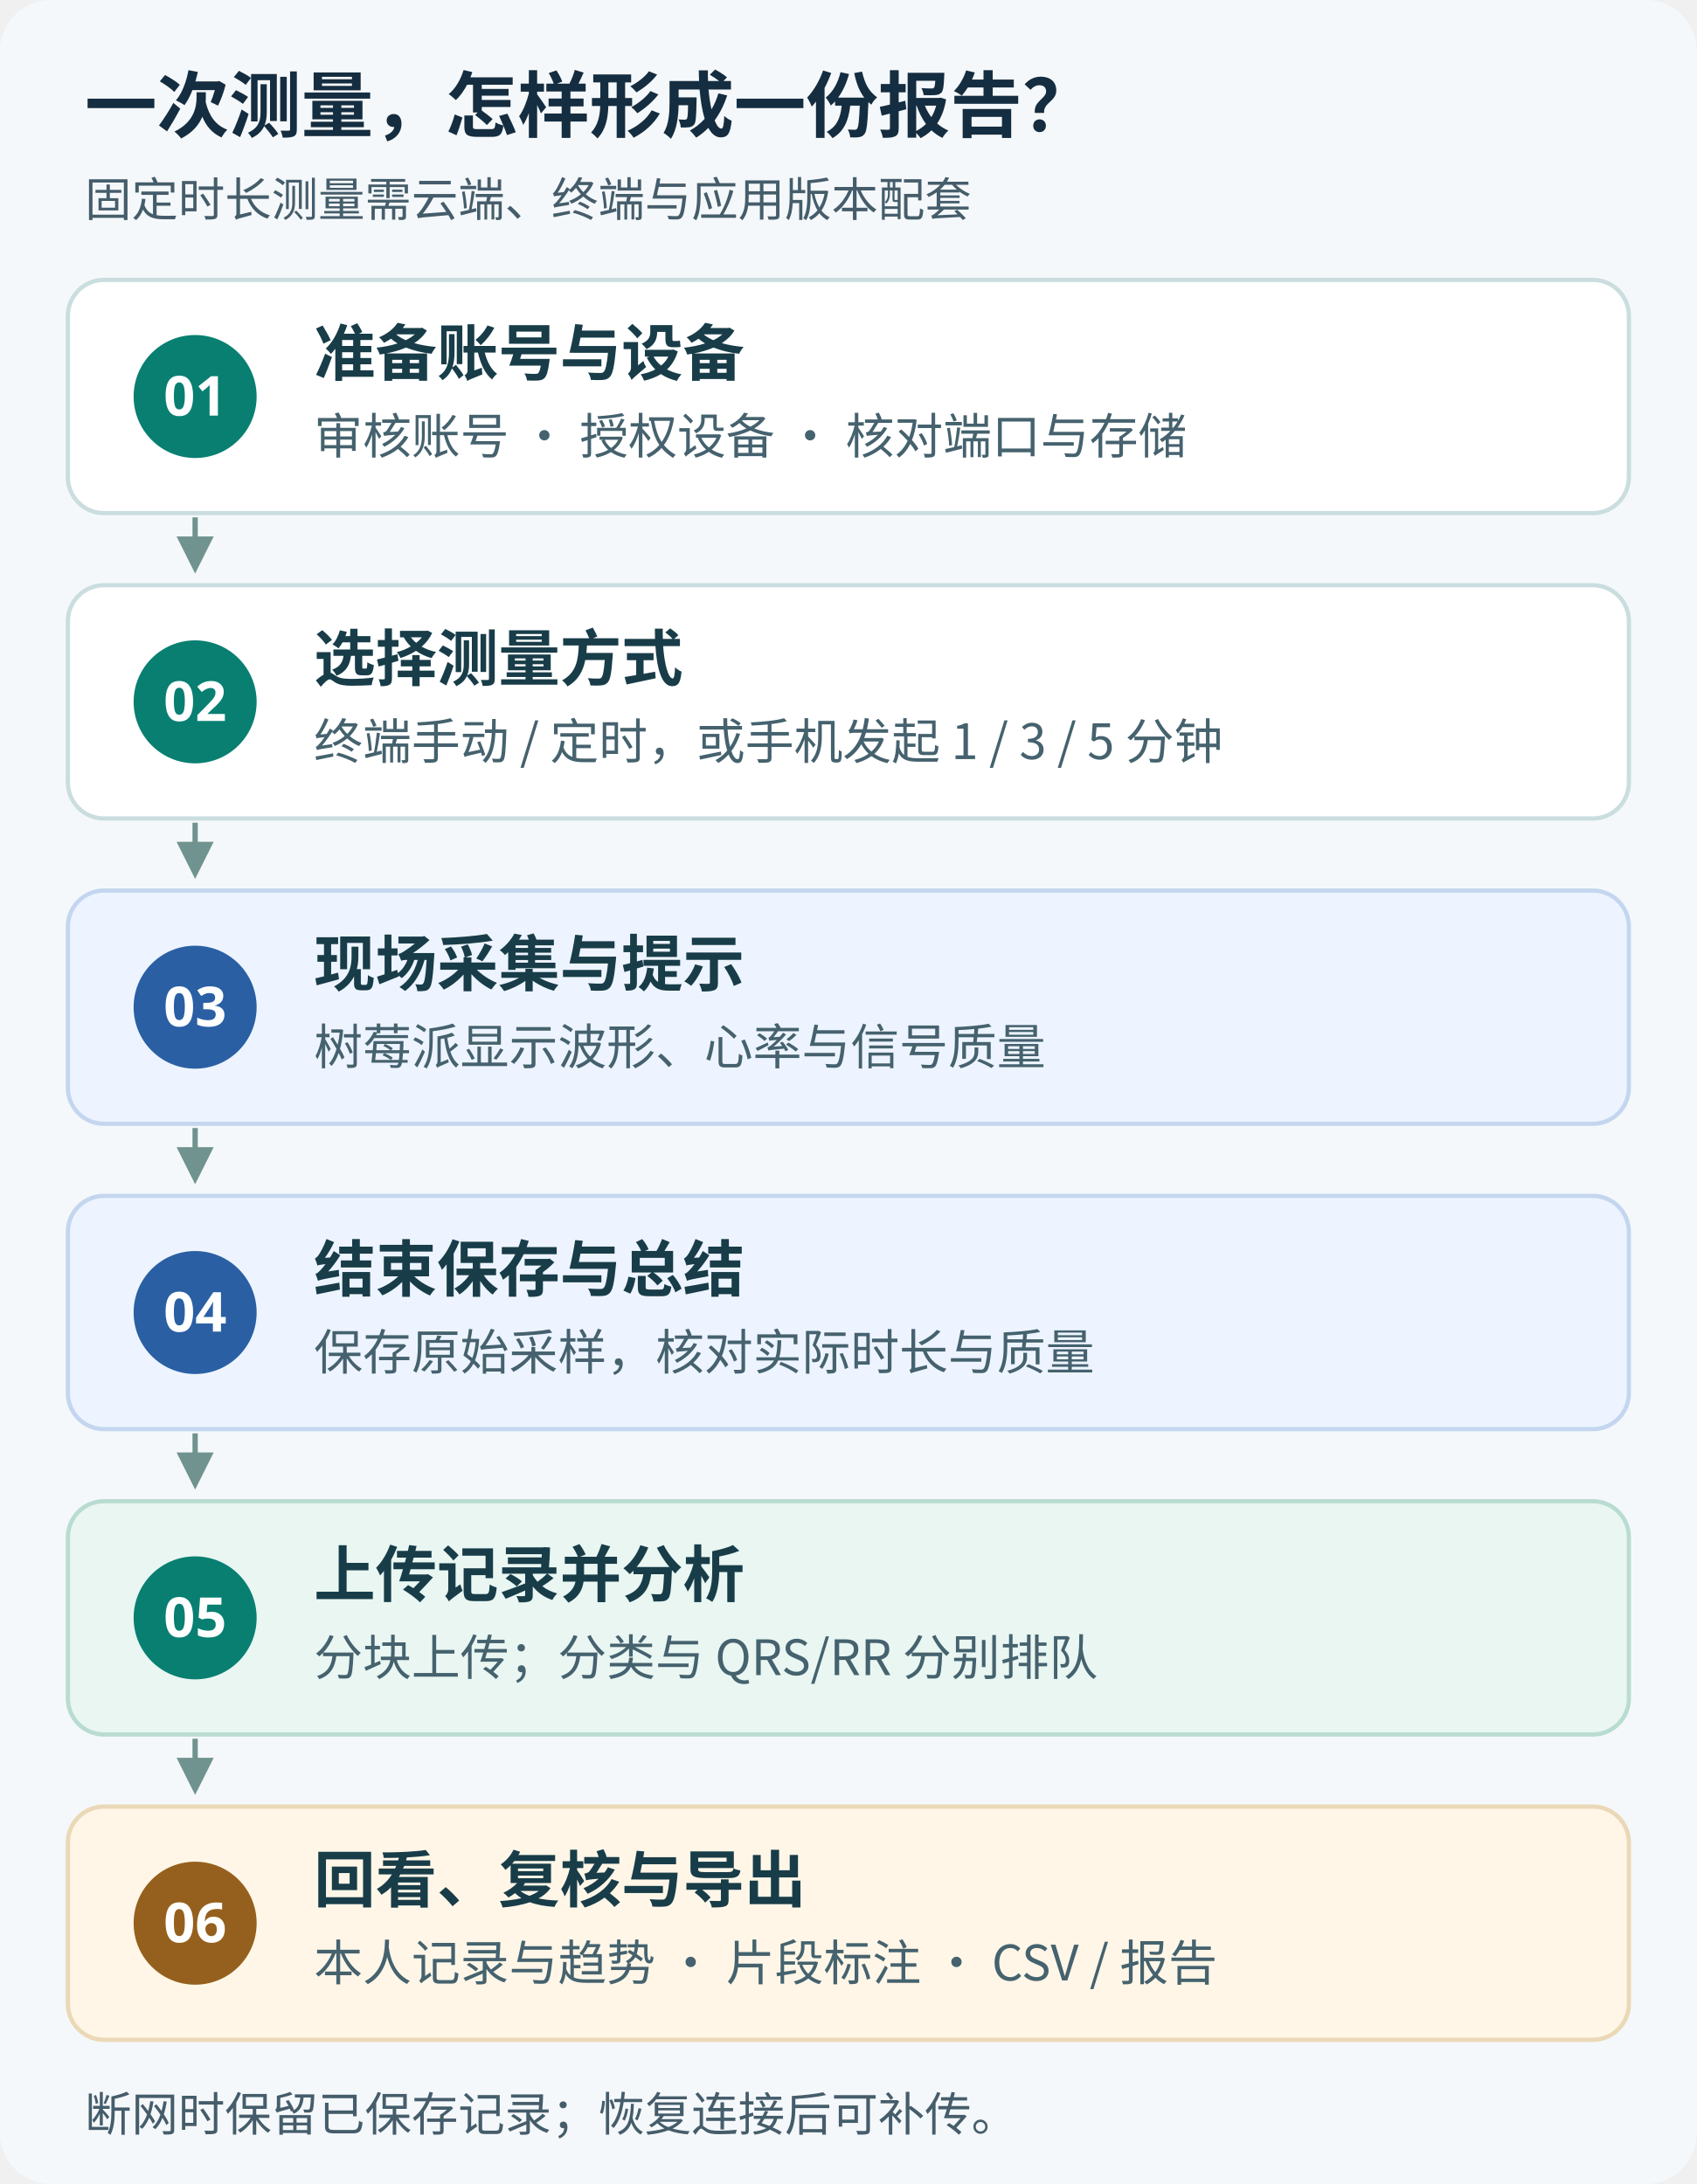
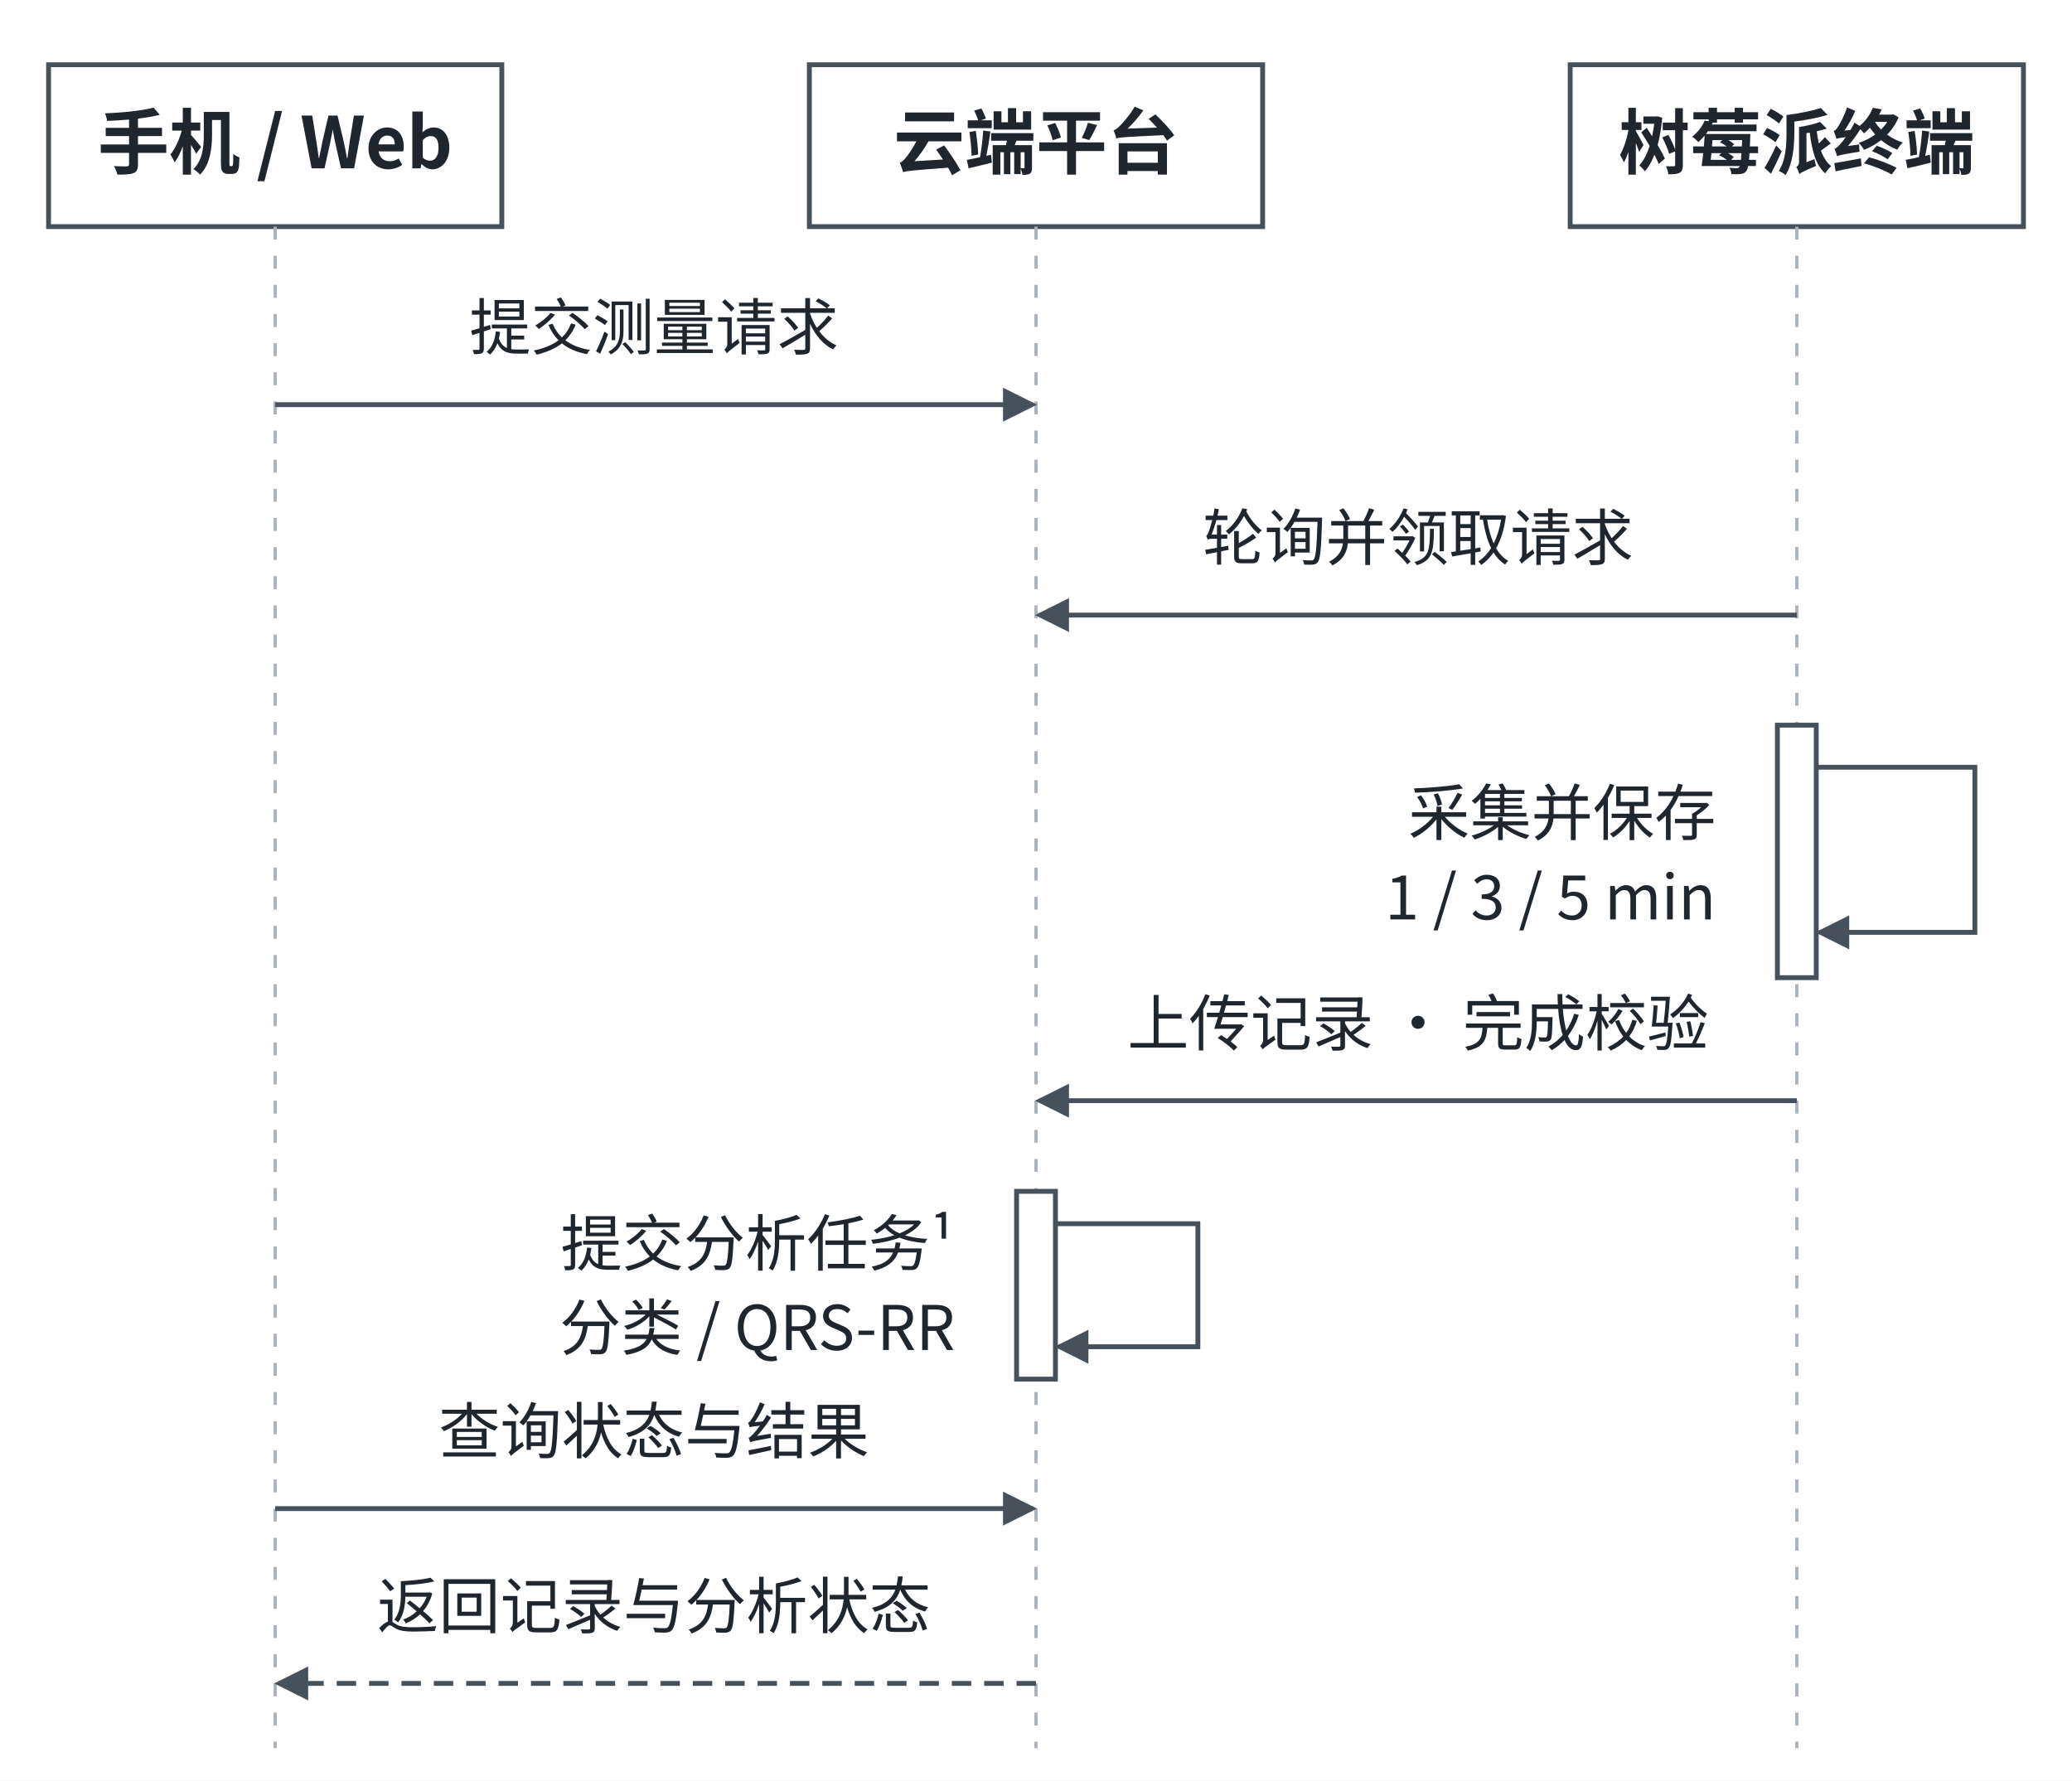
- <svg xmlns="http://www.w3.org/2000/svg" width="800" height="1030" viewBox="0 0 800 1030" role="img" aria-labelledby="title desc">
+ <svg xmlns="http://www.w3.org/2000/svg" width="640" height="550" viewBox="0 0 640 550" role="img" aria-labelledby="title desc">
  <defs>
    <style>
-       text { font-family: "Microsoft YaHei", "PingFang SC", "Noto Sans CJK SC", sans-serif; }
-       .heading { font-size: 34px; font-weight: 700; fill: #152d40; }
-       .step { font-size: 29px; font-weight: 700; fill: #183d49; }
-       .detail { font-size: 23px; fill: #45626e; }
-       .number { font-family: "Segoe UI", sans-serif; font-size: 26px; font-weight: 700; fill: #ffffff; text-anchor: middle; }
-       .caption { font-size: 22px; fill: #455d6b; }
+       text { font-family: "Microsoft YaHei", "PingFang SC", "Noto Sans CJK SC", sans-serif; fill: #20262d; text-anchor: middle; }
+       .name { font-size: 22px; font-weight: 600; }
+       .label { font-size: 19px; }
+       .box { fill: #fff; stroke: #46515c; stroke-width: 1.5; }
+       .life { stroke: #abb2b9; stroke-width: 1; stroke-dasharray: 4 5; }
+       .message { fill: none; stroke: #46515c; stroke-width: 1.5; marker-end: url(#arrow); }
+       .return { stroke-dasharray: 6 4; }
    </style>
-     <marker id="arrow" viewBox="0 0 10 10" refX="8" refY="5" markerWidth="7" markerHeight="7" orient="auto">
-       <path d="M 0 0 L 10 5 L 0 10 z" fill="#70938f" />
+     <marker id="arrow" viewBox="0 0 8 8" refX="7" refY="4" markerWidth="7" markerHeight="7" orient="auto">
+       <path d="M 0 0 L 8 4 L 0 8 Z" fill="#46515c" />
    </marker>
  </defs>
-   <rect width="800" height="1030" rx="24" fill="#f5f8fa" />
-   <text x="40" y="62" class="heading">一次测量，怎样形成一份报告？</text>
-   <text x="40" y="102" class="caption">固定时长测量需云端、终端与应用版本配套</text>
-   <rect x="32" y="132" width="736" height="110" rx="17" fill="#ffffff" stroke="#cadddf" stroke-width="2" />
-   <circle cx="92" cy="187" r="29" fill="#087f71" />
-   <text x="92" y="196" class="number">01</text>
-   <text x="148" y="177" class="step">准备账号与设备</text>
-   <text x="148" y="214" class="detail">审核账号 · 授权设备 · 核对端口与存储</text>
-   <path d="M 92 244 V 267" stroke="#70938f" stroke-width="2.5" marker-end="url(#arrow)" />
-   <rect x="32" y="276" width="736" height="110" rx="17" fill="#ffffff" stroke="#cadddf" stroke-width="2" />
-   <circle cx="92" cy="331" r="29" fill="#087f71" />
-   <text x="92" y="340" class="number">02</text>
-   <text x="148" y="321" class="step">选择测量方式</text>
-   <text x="148" y="358" class="detail">终端手动 / 定时，或手机发起 1 / 3 / 5 分钟</text>
-   <path d="M 92 388 V 411" stroke="#70938f" stroke-width="2.5" marker-end="url(#arrow)" />
-   <rect x="32" y="420" width="736" height="110" rx="17" fill="#edf4ff" stroke="#c4d6ef" stroke-width="2" />
-   <circle cx="92" cy="475" r="29" fill="#2a5fa4" />
-   <text x="92" y="484" class="number">03</text>
-   <text x="148" y="465" class="step">现场采集与提示</text>
-   <text x="148" y="502" class="detail">树莓派显示波形、心率与信号质量</text>
-   <path d="M 92 532 V 555" stroke="#70938f" stroke-width="2.5" marker-end="url(#arrow)" />
-   <rect x="32" y="564" width="736" height="110" rx="17" fill="#edf4ff" stroke="#c4d6ef" stroke-width="2" />
-   <circle cx="92" cy="619" r="29" fill="#2a5fa4" />
-   <text x="92" y="628" class="number">04</text>
-   <text x="148" y="609" class="step">结束保存与总结</text>
-   <text x="148" y="646" class="detail">保存原始采样，核对实际时长与质量</text>
-   <path d="M 92 676 V 699" stroke="#70938f" stroke-width="2.5" marker-end="url(#arrow)" />
-   <rect x="32" y="708" width="736" height="110" rx="17" fill="#e9f6f2" stroke="#b9dcd1" stroke-width="2" />
-   <circle cx="92" cy="763" r="29" fill="#087f71" />
-   <text x="92" y="772" class="number">05</text>
-   <text x="148" y="753" class="step">上传记录并分析</text>
-   <text x="148" y="790" class="detail">分块上传；分类与 QRS/RR 分别排队</text>
-   <path d="M 92 820 V 843" stroke="#70938f" stroke-width="2.5" marker-end="url(#arrow)" />
-   <rect x="32" y="852" width="736" height="110" rx="17" fill="#fff6e7" stroke="#ead8b7" stroke-width="2" />
-   <circle cx="92" cy="907" r="29" fill="#95601d" />
-   <text x="92" y="916" class="number">06</text>
-   <text x="148" y="897" class="step">回看、复核与导出</text>
-   <text x="148" y="934" class="detail">本人记录与趋势 · 片段标注 · CSV / 报告</text>
-   <text x="40" y="1005" class="caption">断网时保留已保存记录；恢复连接后可补传。</text>
+   <rect width="640" height="550" fill="#fff" />
+   <rect class="box" x="15" y="20" width="140" height="50" />
+   <text class="name" x="85" y="52">手机 / Web</text>
+   <rect class="box" x="250" y="20" width="140" height="50" />
+   <text class="name" x="320" y="52">云端平台</text>
+   <rect class="box" x="485" y="20" width="140" height="50" />
+   <text class="name" x="555" y="52">树莓派终端</text>
+   <path class="life" d="M 85 70 V 540 M 320 70 V 540 M 555 70 V 540" />
+   <path class="message" d="M 85 125 H 319" />
+   <text class="label" x="202" y="108">提交测量请求</text>
+   <path class="message" d="M 555 190 H 321" />
+   <text class="label" x="438" y="173">轮询并领取请求</text>
+   <rect class="box" x="549" y="224" width="12" height="78" />
+   <path class="message" d="M 561 237 H 610 V 288 H 562" />
+   <text class="label" x="530" y="258" style="text-anchor:end">采集并保存</text>
+   <text class="label" x="530" y="284" style="text-anchor:end">1 / 3 / 5 min</text>
+   <path class="message" d="M 555 340 H 321" />
+   <text class="label" x="438" y="323">上传记录 · 完成校验</text>
+   <rect class="box" x="314" y="368" width="12" height="58" />
+   <path class="message" d="M 326 378 H 370 V 416 H 327" />
+   <text class="label" x="295" y="391" style="text-anchor:end">提交分析任务¹</text>
+   <text class="label" x="295" y="417" style="text-anchor:end">分类 / QRS-RR</text>
+   <path class="message" d="M 85 466 H 319" />
+   <text class="label" x="202" y="449">查询状态与结果</text>
+   <path class="message return" d="M 320 520 H 86" />
+   <text class="label" x="202" y="503">返回记录与分析状态</text>
</svg>
